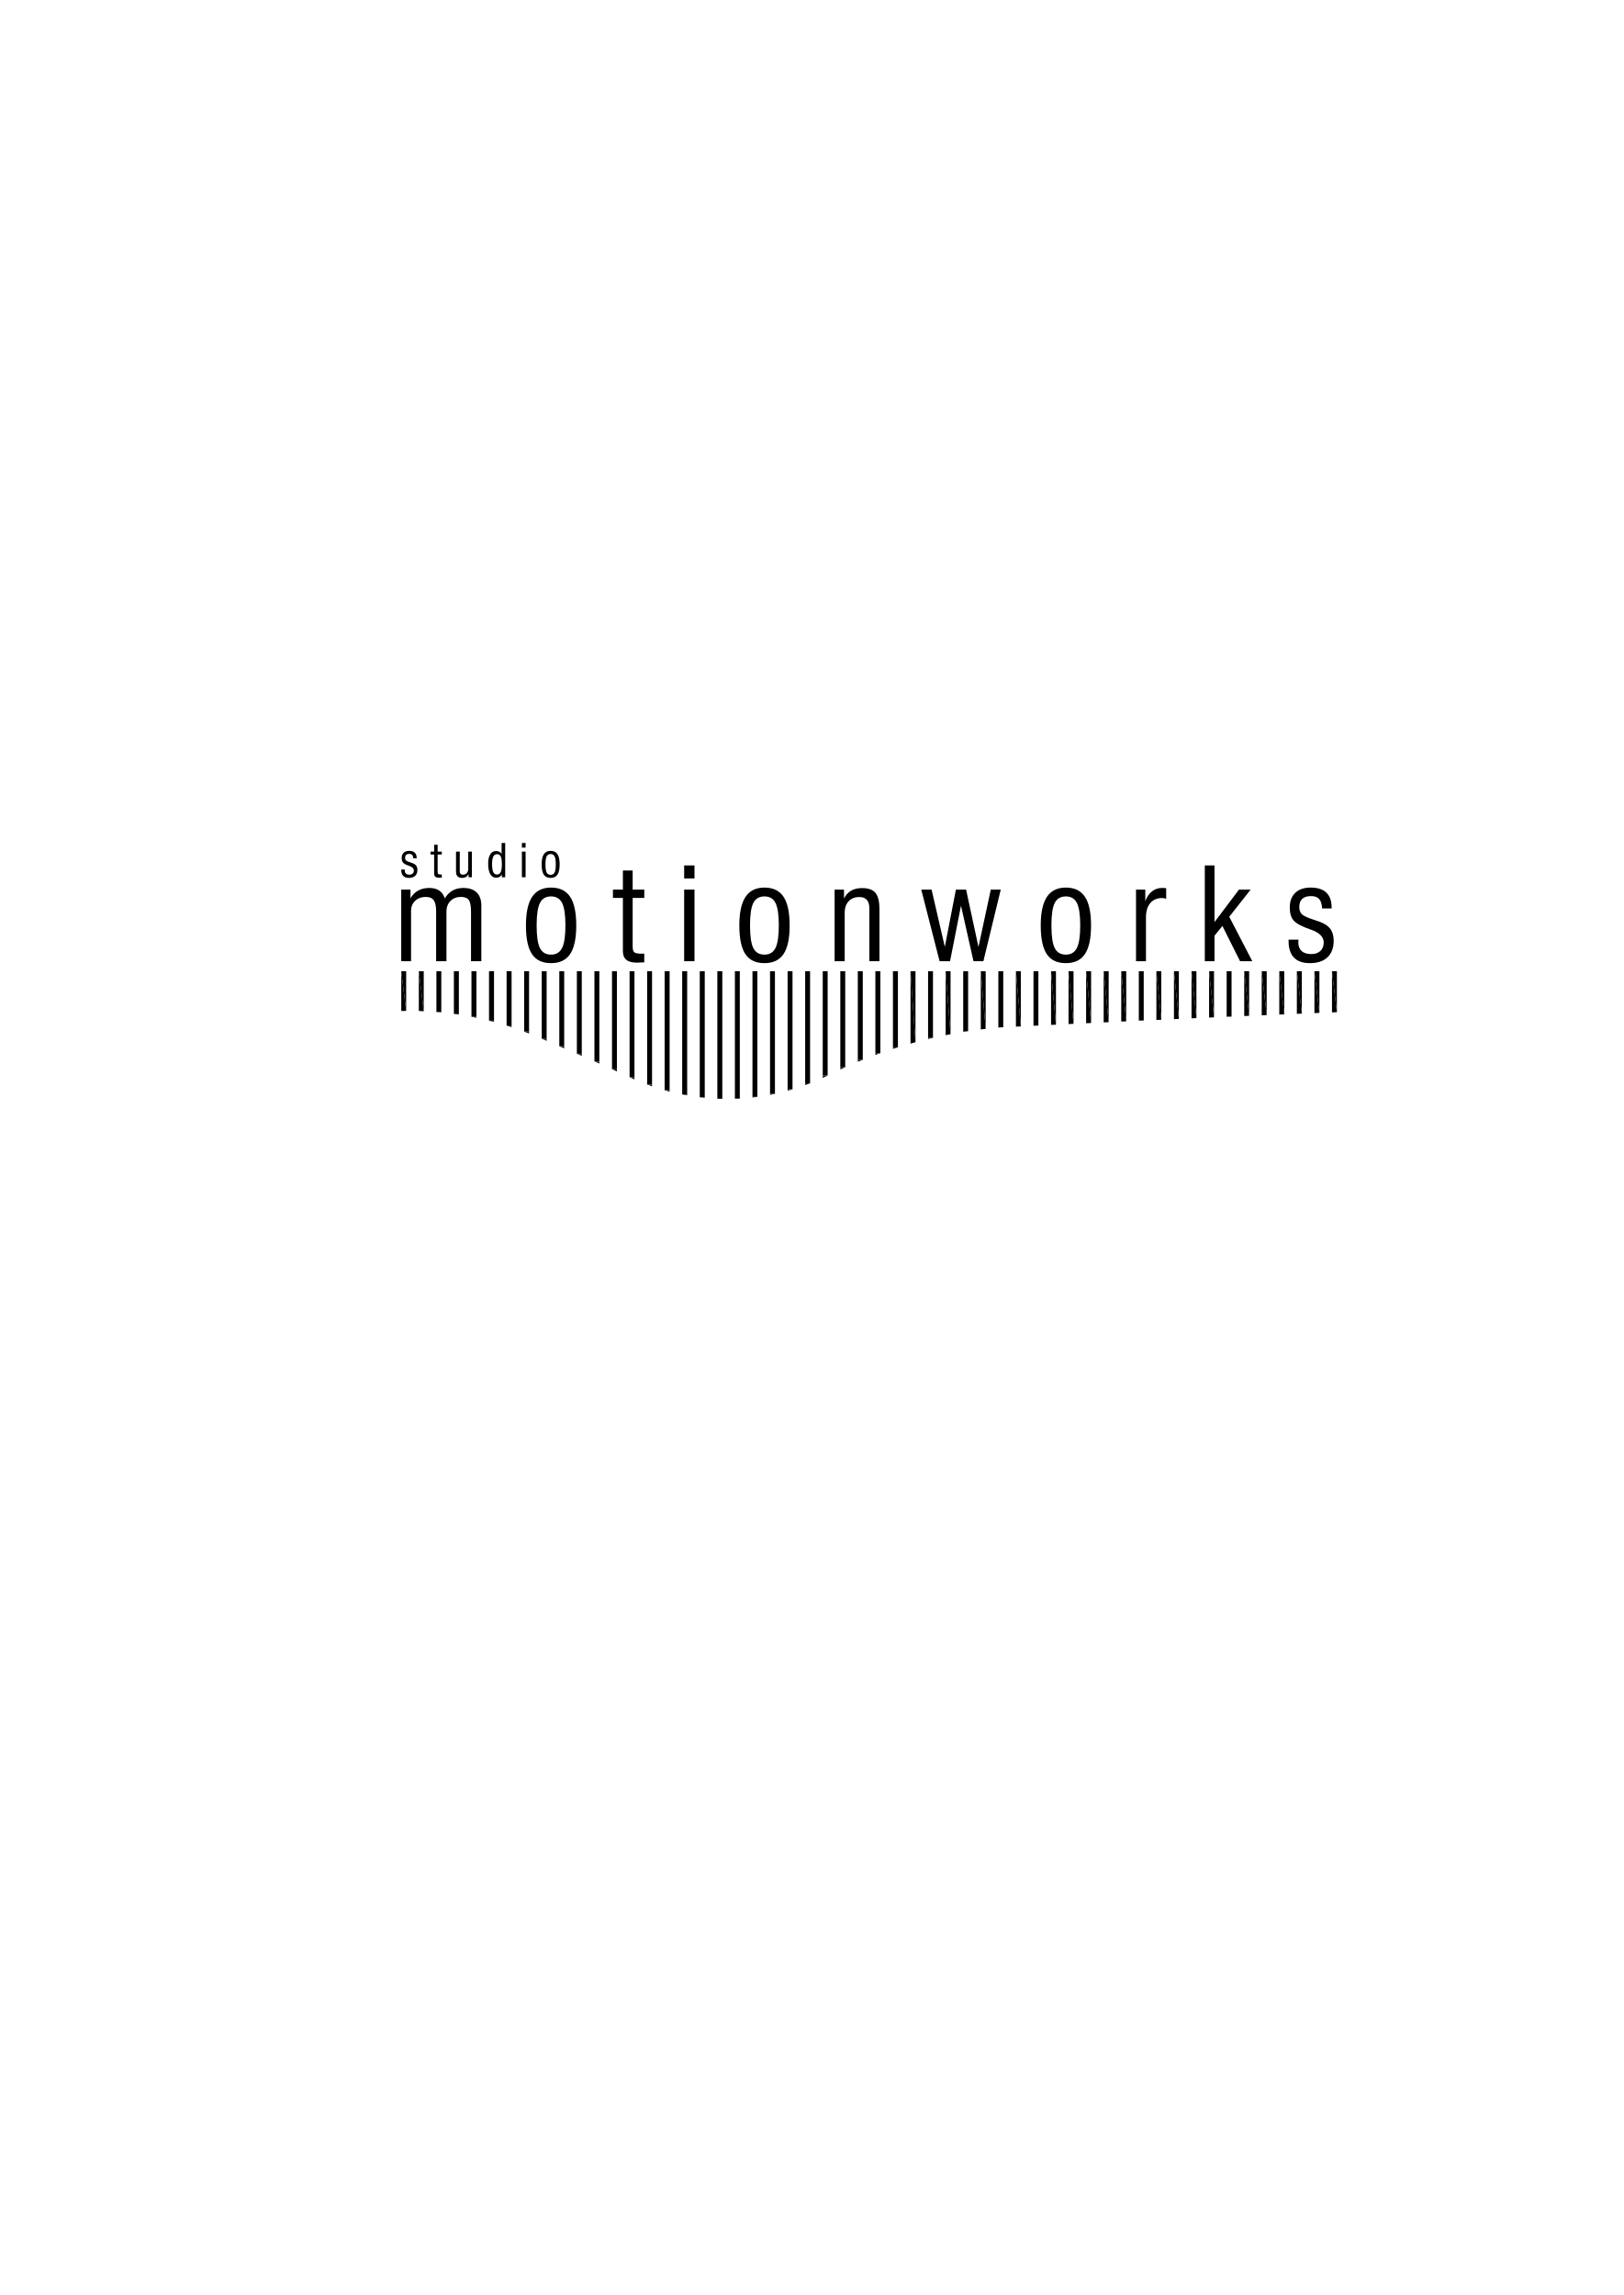
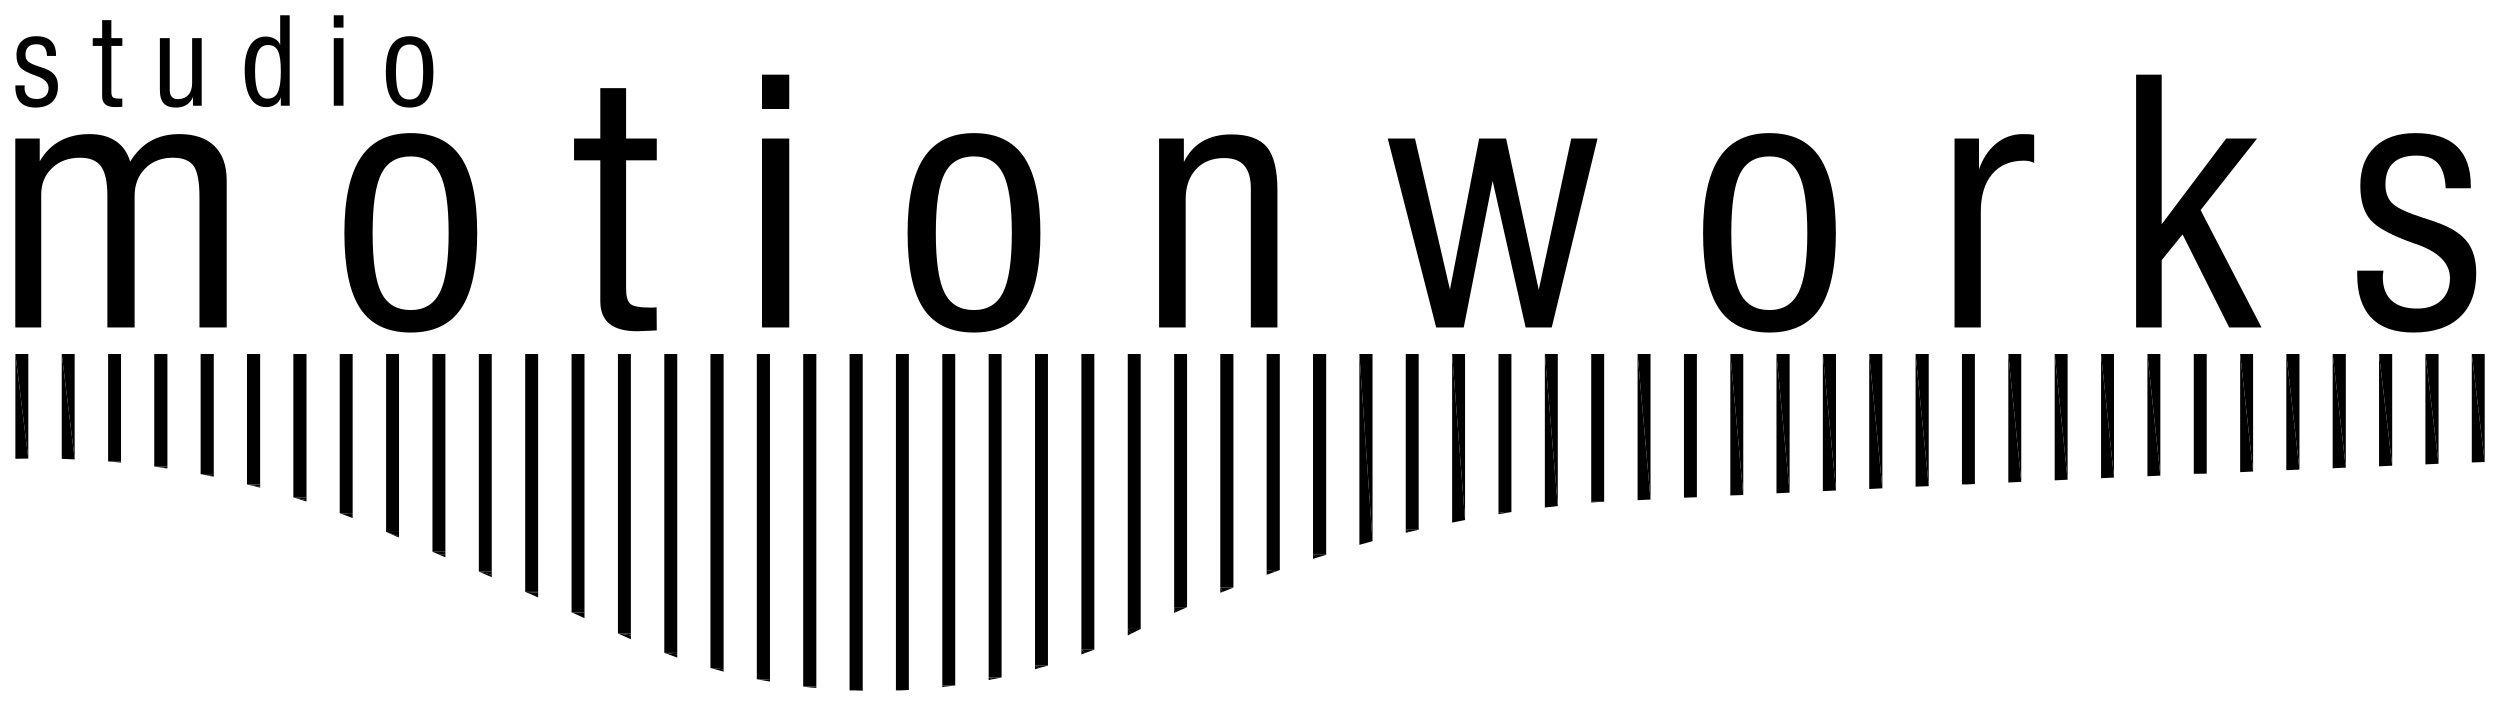
- <svg xmlns="http://www.w3.org/2000/svg" xml:space="preserve" width="841mm" height="1189mm" version="1.1" style="shape-rendering:geometricPrecision; text-rendering:geometricPrecision; image-rendering:optimizeQuality; fill-rule:evenodd; clip-rule:evenodd" viewBox="0 0 84100 118900">
+ <svg xmlns="http://www.w3.org/2000/svg" xml:space="preserve" width="490.73mm" height="138.61mm" version="1.1" style="shape-rendering:geometricPrecision; text-rendering:geometricPrecision; image-rendering:optimizeQuality; fill-rule:evenodd; clip-rule:evenodd" viewBox="20486.34 43371.32 49073.28 13860.74">
  <defs>
    <style type="text/css">
   
-     .str0 {stroke:black;stroke-width:0.91;stroke-miterlimit:10}
-     .fil2 {fill:none;fill-rule:nonzero}
-     .fil0 {fill:black;fill-rule:nonzero}
-     .fil1 {fill:black;fill-rule:nonzero}
+     .fil0, .fil1 {fill:black;fill-rule:nonzero}
   
  </style>
  </defs>
  <g id="Layer_x0020_1">
    <g id="_2963682450592">
      <path class="fil0" d="M20786.34 49798.89l0 -3708.69 480.1 0 0 447.88c100.96,-176.15 233.61,-309.33 397.94,-399.55 164.33,-90.22 357.12,-135.33 578.38,-135.33 208.36,0 380.75,46.18 517.15,138.55 136.4,92.37 230.38,226.63 281.94,402.77 109.55,-180.44 243.81,-315.77 402.77,-405.99 158.96,-90.22 345.84,-135.33 560.65,-135.33 300.73,0 531.12,78.41 691.15,235.22 160.03,156.81 240.05,382.36 240.05,676.65l0 2883.82 -534.88 0 0 -2561.61c0,-300.73 -38.66,-504.26 -115.99,-610.59 -77.33,-106.34 -212.67,-159.5 -405.99,-159.5 -221.26,0 -401.7,69.81 -541.33,209.44 -139.62,139.63 -209.44,320.07 -209.44,541.32l0 2580.94 -534.87 0 0 -2580.94c0,-272.81 -41.35,-466.14 -124.05,-579.99 -82.71,-113.85 -219.65,-170.77 -410.83,-170.77 -225.55,0 -409.21,67.66 -550.98,202.99 -141.78,135.33 -212.67,309.33 -212.67,521.99l0 2606.72 -509.1 0zm6460.41 -1852.74c0,-665.91 106.87,-1159.43 320.61,-1480.57 213.73,-321.14 540.78,-481.71 981.14,-481.71 446.81,0 776,158.96 987.59,476.87 211.59,317.92 317.38,813.06 317.38,1485.41 0,672.36 -105.26,1165.89 -315.77,1480.58 -210.51,314.7 -540.25,472.05 -989.2,472.05 -451.1,0 -780.83,-156.28 -989.2,-468.83 -208.36,-312.54 -312.55,-807.14 -312.55,-1483.8zm554.21 0c0,554.21 56.93,944.63 170.78,1171.26 113.85,226.62 306.1,339.93 576.76,339.93 266.37,0 457.01,-115.46 571.93,-346.38 114.92,-230.92 172.39,-619.19 172.39,-1164.81 0,-549.91 -57.47,-938.18 -172.39,-1164.8 -114.92,-226.63 -305.56,-339.94 -571.93,-339.94 -268.51,0 -460.23,112.24 -575.15,336.72 -114.93,224.47 -172.39,613.82 -172.39,1168.02zm4975 1085.87c0,154.66 27.92,256.16 83.78,304.49 55.85,48.33 189.03,72.5 399.54,72.5 27.93,0 51.02,-0.54 69.28,-1.61 18.26,-1.08 33.83,-2.69 46.72,-4.83l3.22 454.32c-32.22,2.15 -75.18,4.29 -128.88,6.44 -131.04,6.45 -215.89,9.67 -254.55,9.67 -244.89,0 -426.94,-48.87 -546.16,-146.61 -119.22,-97.74 -178.83,-245.42 -178.83,-443.04l0 -2764.61 -515.54 0 0 -428.54 515.54 0 0 -989.2 505.88 0 0 989.2 602.54 0 0 428.54 -602.54 0 0 2513.28zm2667.94 -3521.81l0 -673.43 534.88 0 0 673.43 -534.88 0zm0 4288.68l0 -3708.69 534.88 0 0 3708.69 -534.88 0zm2858.05 -1852.74c0,-665.91 106.87,-1159.43 320.61,-1480.57 213.73,-321.14 540.78,-481.71 981.14,-481.71 446.81,0 776,158.96 987.59,476.87 211.59,317.92 317.38,813.06 317.38,1485.41 0,672.36 -105.26,1165.89 -315.77,1480.58 -210.51,314.7 -540.25,472.05 -989.2,472.05 -451.1,0 -780.83,-156.28 -989.2,-468.83 -208.36,-312.54 -312.55,-807.14 -312.55,-1483.8zm554.21 0c0,554.21 56.93,944.63 170.78,1171.26 113.85,226.62 306.1,339.93 576.76,339.93 266.37,0 457.01,-115.46 571.93,-346.38 114.92,-230.92 172.39,-619.19 172.39,-1164.81 0,-549.91 -57.47,-938.18 -172.39,-1164.8 -114.92,-226.63 -305.56,-339.94 -571.93,-339.94 -268.51,0 -460.23,112.24 -575.15,336.72 -114.93,224.47 -172.39,613.82 -172.39,1168.02zm4382.12 1852.74l0 -3708.69 486.55 0 0 460.77c90.22,-180.45 212.66,-315.78 367.32,-406 154.67,-90.22 342.63,-135.33 563.88,-135.33 326.51,0 559.04,82.71 697.59,248.11 138.56,165.4 207.83,450.03 207.83,853.87l0 2687.27 -521.99 0 0 -2725.94c0,-201.92 -42.96,-352.29 -128.88,-451.1 -85.92,-98.81 -216.96,-148.22 -393.1,-148.22 -232,0 -416.2,73.04 -552.6,219.11 -136.41,146.07 -204.61,343.7 -204.61,592.87l0 2513.28 -521.99 0zm5439 0l-950.54 -3708.69 534.88 0 686.32 2964.37 573.54 -2964.37 528.43 0 641.21 2970.82 637.98 -2970.82 515.55 0 -898.98 3708.69 -512.32 0 -647.66 -2877.38 -567.09 2877.38 -541.32 0zm5239.21 -1852.74c0,-665.91 106.87,-1159.43 320.61,-1480.57 213.73,-321.14 540.78,-481.71 981.14,-481.71 446.81,0 776,158.96 987.59,476.87 211.59,317.92 317.38,813.06 317.38,1485.41 0,672.36 -105.26,1165.89 -315.77,1480.58 -210.51,314.7 -540.25,472.05 -989.2,472.05 -451.1,0 -780.83,-156.28 -989.2,-468.83 -208.36,-312.54 -312.55,-807.14 -312.55,-1483.8zm554.21 0c0,554.21 56.93,944.63 170.78,1171.26 113.85,226.62 306.1,339.93 576.76,339.93 266.37,0 457.01,-115.46 571.93,-346.38 114.92,-230.92 172.39,-619.19 172.39,-1164.81 0,-549.91 -57.47,-938.18 -172.39,-1164.8 -114.92,-226.63 -305.56,-339.94 -571.93,-339.94 -268.51,0 -460.23,112.24 -575.15,336.72 -114.93,224.47 -172.39,613.82 -172.39,1168.02zm4382.12 1852.74l0 -3708.69 480.1 0 0 605.76c75.19,-216.96 188.5,-386.66 339.94,-509.1 151.44,-122.44 324.9,-183.66 520.38,-183.66 58,0 102.57,1.07 133.72,3.22 31.14,2.15 60.68,5.37 88.61,9.67l0 554.21c-27.93,-15.04 -58.54,-26.32 -91.84,-33.83 -33.29,-7.52 -70.35,-11.28 -111.16,-11.28 -266.36,0 -473.66,88.07 -621.87,264.21 -148.22,176.15 -222.33,422.11 -222.33,737.88l0 2271.61 -515.55 0zm3563.7 0l0 -4962.11 502.66 0 0 2935.38 1266.3 -1681.96 605.77 0 -1108.42 1404.85 1195.41 2303.84 -634.76 0 -915.09 -1826.96 -409.21 505.88 0 1321.08 -502.66 0zm4340.24 -1114.86l515.54 0c0,4.29 -1.07,10.74 -3.22,19.33 -6.45,47.26 -9.67,82.7 -9.67,106.33 0,201.92 57.46,355.51 172.39,460.77 114.92,105.25 281.94,157.88 501.04,157.88 199.77,0 357.12,-53.7 472.05,-161.1 114.92,-107.41 172.38,-253.48 172.38,-438.22 0,-292.14 -224.48,-515.54 -673.43,-670.2 -6.44,-2.15 -10.74,-3.23 -12.89,-3.23 -448.95,-156.81 -740.02,-312.54 -873.2,-467.21 -133.18,-154.66 -199.77,-379.14 -199.77,-673.43 0,-324.36 95.05,-577.3 285.16,-758.81 190.1,-181.52 454.86,-272.27 794.26,-272.27 360.88,0 632.61,86.99 815.2,260.99 182.59,174 273.88,430.7 273.88,770.09l0 51.56 -492.98 0c-10.75,-223.4 -61.23,-386.12 -151.45,-488.16 -90.22,-102.03 -230.92,-153.05 -422.1,-153.05 -201.92,0 -353.9,47.8 -455.93,143.39 -102.04,95.59 -153.05,237.9 -153.05,426.93 0,83.78 13.42,158.96 40.27,225.55 26.86,66.59 66.06,120.3 117.61,161.11 94.52,81.63 282.48,167.55 563.88,257.77 150.37,47.26 266.36,87 347.99,119.22 255.62,98.81 438.21,223.94 547.76,375.38 109.56,151.44 164.33,351.75 164.33,600.93 0,371.62 -106.86,658.39 -320.6,860.31 -213.73,201.93 -518.23,302.89 -913.48,302.89 -363.03,0 -637.45,-96.13 -823.26,-288.39 -185.81,-192.25 -278.71,-475.26 -278.71,-849.03l0 -77.33z" />
      <path class="fil1" d="M20787.96 50319.59l0 2053.17 254 0 -254 -2053.17zm0 2053.17l254 0 -254 4.23 0 -4.23z" />
-       <path class="fil2 str0" d="M20787.96 50319.59l0 2053.17 254 0 -254 -2053.17m0 2053.17l254 0 -254 4.23 0 -4.23" />
      <polygon class="fil1" points="20787.96,50319.59 21041.96,50319.59 21041.96,52372.76 " />
-       <polyline class="fil2 str0" points="20787.96,50319.59 21041.96,50319.59 21041.96,52372.76 20787.96,50319.59 " />
      <path class="fil1" d="M21698.12 50319.59l0 2057.4 254 0 -254 -2057.4zm0 2057.4l254 0 0 12.7 -254 -12.7z" />
-       <path class="fil2 str0" d="M21698.12 50319.59l0 2057.4 254 0 -254 -2057.4m0 2057.4l254 0 0 12.7 -254 -12.7" />
      <polygon class="fil1" points="21698.12,50319.59 21952.12,50319.59 21952.12,52376.99 " />
-       <polyline class="fil2 str0" points="21698.12,50319.59 21952.12,50319.59 21952.12,52376.99 21698.12,50319.59 " />
      <path class="fil1" d="M22862.29 50319.59l-254 0 254 2108.2 0 -2108.2zm-254 0l254 2108.2 -254 0 0 -2108.2z" />
-       <path class="fil2 str0" d="M22862.29 50319.59l-254 0 254 2108.2 0 -2108.2m-254 0l254 2108.2 -254 0 0 -2108.2" />
      <path class="fil1" d="M69005.62 50319.59l0 2120.9 254 0 -254 -2120.9zm0 2120.9l254 0 -254 8.47 0 -8.47z" />
-       <path class="fil2 str0" d="M69005.62 50319.59l0 2120.9 254 0 -254 -2120.9m0 2120.9l254 0 -254 8.47 0 -8.47" />
      <polygon class="fil1" points="69005.62,50319.59 69259.62,50319.59 69259.62,52440.49 " />
-       <polyline class="fil2 str0" points="69005.62,50319.59 69259.62,50319.59 69259.62,52440.49 69005.62,50319.59 " />
      <path class="fil1" d="M22608.29 52427.79l215.9 21.17 38.1 0 -254 -21.17zm215.9 21.17l38.1 0 0 4.23 -38.1 -4.23z" />
-       <path class="fil2 str0" d="M22608.29 52427.79l215.9 21.17 38.1 0 -254 -21.17m215.9 21.17l38.1 0 0 4.23 -38.1 -4.23" />
      <polygon class="fil1" points="22608.29,52427.79 22862.29,52427.79 22862.29,52448.96 " />
-       <polyline class="fil2 str0" points="22608.29,52427.79 22862.29,52427.79 22862.29,52448.96 22608.29,52427.79 " />
      <path class="fil1" d="M68095.46 50319.59l0 2154.77 258.23 0 -258.23 -2154.77zm0 2154.77l258.23 0 -258.23 12.7 0 -12.7z" />
-       <path class="fil2 str0" d="M68095.46 50319.59l0 2154.77 258.23 0 -258.23 -2154.77m0 2154.77l258.23 0 -258.23 12.7 0 -12.7" />
      <polygon class="fil1" points="68095.46,50319.59 68353.69,50319.59 68353.69,52474.36 " />
-       <polyline class="fil2 str0" points="68095.46,50319.59 68353.69,50319.59 68353.69,52474.36 68095.46,50319.59 " />
      <path class="fil1" d="M67185.29 50319.59l0 2192.87 258.23 0 -258.23 -2192.87zm0 2192.87l258.23 0 -258.23 12.7 0 -12.7z" />
-       <path class="fil2 str0" d="M67185.29 50319.59l0 2192.87 258.23 0 -258.23 -2192.87m0 2192.87l258.23 0 -258.23 12.7 0 -12.7" />
      <polygon class="fil1" points="67185.29,50319.59 67443.52,50319.59 67443.52,52512.46 " />
-       <polyline class="fil2 str0" points="67185.29,50319.59 67443.52,50319.59 67443.52,52512.46 67185.29,50319.59 " />
      <path class="fil1" d="M23772.46 50319.59l-258.24 0 258.24 2209.8 0 -2209.8zm-258.24 0l258.24 2209.8 -258.24 0 0 -2209.8z" />
-       <path class="fil2 str0" d="M23772.46 50319.59l-258.24 0 258.24 2209.8 0 -2209.8m-258.24 0l258.24 2209.8 -258.24 0 0 -2209.8" />
      <path class="fil1" d="M66275.12 50319.59l0 2230.97 258.24 0 -258.24 -2230.97zm0 2230.97l258.24 0 -258.24 12.7 0 -12.7z" />
-       <path class="fil2 str0" d="M66275.12 50319.59l0 2230.97 258.24 0 -258.24 -2230.97m0 2230.97l258.24 0 -258.24 12.7 0 -12.7" />
      <polygon class="fil1" points="66275.12,50319.59 66533.36,50319.59 66533.36,52550.56 " />
-       <polyline class="fil2 str0" points="66275.12,50319.59 66533.36,50319.59 66533.36,52550.56 66275.12,50319.59 " />
      <path class="fil1" d="M23514.22 52529.39l228.6 33.87 29.64 0 -258.24 -33.87zm228.6 33.87l29.64 0 0 4.23 -29.64 -4.23z" />
-       <path class="fil2 str0" d="M23514.22 52529.39l228.6 33.87 29.64 0 -258.24 -33.87m228.6 33.87l29.64 0 0 4.23 -29.64 -4.23" />
      <polygon class="fil1" points="23514.22,52529.39 23772.46,52529.39 23772.46,52563.26 " />
-       <polyline class="fil2 str0" points="23514.22,52529.39 23772.46,52529.39 23772.46,52563.26 23514.22,52529.39 " />
      <path class="fil1" d="M65364.96 50319.59l0 2269.07 258.23 0 -258.23 -2269.07zm0 2269.07l258.23 0 -258.23 12.7 0 -12.7z" />
-       <path class="fil2 str0" d="M65364.96 50319.59l0 2269.07 258.23 0 -258.23 -2269.07m0 2269.07l258.23 0 -258.23 12.7 0 -12.7" />
      <polygon class="fil1" points="65364.96,50319.59 65623.19,50319.59 65623.19,52588.66 " />
-       <polyline class="fil2 str0" points="65364.96,50319.59 65623.19,50319.59 65623.19,52588.66 65364.96,50319.59 " />
      <path class="fil1" d="M64459.02 50319.59l0 2307.17 254 0 -254 -2307.17zm0 2307.17l254 0 -254 12.7 0 -12.7z" />
-       <path class="fil2 str0" d="M64459.02 50319.59l0 2307.17 254 0 -254 -2307.17m0 2307.17l254 0 -254 12.7 0 -12.7" />
      <polygon class="fil1" points="64459.02,50319.59 64713.02,50319.59 64713.02,52626.76 " />
-       <polyline class="fil2 str0" points="64459.02,50319.59 64713.02,50319.59 64713.02,52626.76 64459.02,50319.59 " />
      <path class="fil1" d="M63802.86 50319.59l-254 0 254 2349.5 0 -2349.5zm-254 0l254 2349.5 -254 0 0 -2349.5z" />
-       <path class="fil2 str0" d="M63802.86 50319.59l-254 0 254 2349.5 0 -2349.5m-254 0l254 2349.5 -254 0 0 -2349.5" />
      <path class="fil1" d="M63802.86 52669.09l-254 0 0 8.47 254 -8.47zm-254 0l0 8.47 0 0 0 -8.47zm0 8.47l0 0 0 0z" />
-       <path class="fil2 str0" d="M63802.86 52669.09l-254 0 0 8.47 254 -8.47m-254 0l0 8.47 0 0 0 -8.47m0 8.47l0 0 0 0" />
      <path class="fil1" d="M24682.62 50319.59l-258.23 0 258.23 2357.97 0 -2357.97zm-258.23 0l258.23 2357.97 -258.23 0 0 -2357.97z" />
-       <path class="fil2 str0" d="M24682.62 50319.59l-258.23 0 258.23 2357.97 0 -2357.97m-258.23 0l258.23 2357.97 -258.23 0 0 -2357.97" />
      <path class="fil1" d="M62638.69 50319.59l0 2387.6 254 0 -254 -2387.6zm0 2387.6l254 0 -254 12.7 0 -12.7z" />
-       <path class="fil2 str0" d="M62638.69 50319.59l0 2387.6 254 0 -254 -2387.6m0 2387.6l254 0 -254 12.7 0 -12.7" />
      <polygon class="fil1" points="62638.69,50319.59 62892.69,50319.59 62892.69,52707.19 " />
-       <polyline class="fil2 str0" points="62638.69,50319.59 62892.69,50319.59 62892.69,52707.19 62638.69,50319.59 " />
      <path class="fil1" d="M24424.39 52677.56l203.2 42.33 55.03 0 -258.23 -42.33zm203.2 42.33l55.03 0 0 8.47 -55.03 -8.47z" />
-       <path class="fil2 str0" d="M24424.39 52677.56l203.2 42.33 55.03 0 -258.23 -42.33m203.2 42.33l55.03 0 0 8.47 -55.03 -8.47" />
      <polygon class="fil1" points="24424.39,52677.56 24682.62,52677.56 24682.62,52719.89 " />
-       <polyline class="fil2 str0" points="24424.39,52677.56 24682.62,52677.56 24682.62,52719.89 24424.39,52677.56 " />
      <path class="fil1" d="M61728.52 50319.59l0 2425.7 254 0 -254 -2425.7zm0 2425.7l254 0 -254 12.7 0 -12.7z" />
-       <path class="fil2 str0" d="M61728.52 50319.59l0 2425.7 254 0 -254 -2425.7m0 2425.7l254 0 -254 12.7 0 -12.7" />
      <polygon class="fil1" points="61728.52,50319.59 61982.52,50319.59 61982.52,52745.29 " />
-       <polyline class="fil2 str0" points="61728.52,50319.59 61982.52,50319.59 61982.52,52745.29 61728.52,50319.59 " />
      <path class="fil1" d="M60818.36 50319.59l0 2468.04 254 0 -254 -2468.04zm0 2468.04l254 0 -254 12.7 0 -12.7z" />
-       <path class="fil2 str0" d="M60818.36 50319.59l0 2468.04 254 0 -254 -2468.04m0 2468.04l254 0 -254 12.7 0 -12.7" />
      <polygon class="fil1" points="60818.36,50319.59 61072.36,50319.59 61072.36,52787.63 " />
-       <polyline class="fil2 str0" points="60818.36,50319.59 61072.36,50319.59 61072.36,52787.63 60818.36,50319.59 " />
      <path class="fil1" d="M59908.19 50319.59l0 2510.37 254 0 -254 -2510.37zm0 2510.37l254 0 -254 12.7 0 -12.7z" />
-       <path class="fil2 str0" d="M59908.19 50319.59l0 2510.37 254 0 -254 -2510.37m0 2510.37l254 0 -254 12.7 0 -12.7" />
      <polygon class="fil1" points="59908.19,50319.59 60162.19,50319.59 60162.19,52829.96 " />
-       <polyline class="fil2 str0" points="59908.19,50319.59 60162.19,50319.59 60162.19,52829.96 59908.19,50319.59 " />
      <path class="fil1" d="M59252.02 50319.59l-254 0 254 2552.7 0 -2552.7zm-254 0l254 2552.7 -254 0 0 -2552.7z" />
-       <path class="fil2 str0" d="M59252.02 50319.59l-254 0 254 2552.7 0 -2552.7m-254 0l254 2552.7 -254 0 0 -2552.7" />
      <path class="fil1" d="M59074.22 52880.76l0 0 -76.2 0 76.2 0zm0 0l-76.2 0 0 -8.47 76.2 8.47z" />
-       <path class="fil2 str0" d="M59074.22 52880.76l0 0 -76.2 0 76.2 0m0 0l-76.2 0 0 -8.47 76.2 8.47" />
      <polygon class="fil1" points="58998.02,52872.29 59252.02,52872.29 59074.22,52880.76 " />
-       <polyline class="fil2 str0" points="58998.02,52872.29 59252.02,52872.29 59074.22,52880.76 58998.02,52872.29 " />
      <path class="fil1" d="M25592.79 50319.59l-258.23 0 258.23 2561.17 0 -2561.17zm-258.23 0l258.23 2561.17 -258.23 0 0 -2561.17z" />
-       <path class="fil2 str0" d="M25592.79 50319.59l-258.23 0 258.23 2561.17 0 -2561.17m-258.23 0l258.23 2561.17 -258.23 0 0 -2561.17" />
      <path class="fil1" d="M58087.86 50319.59l0 2595.04 258.23 0 -258.23 -2595.04zm0 2595.04l258.23 0 -258.23 8.46 0 -8.46z" />
-       <path class="fil2 str0" d="M58087.86 50319.59l0 2595.04 258.23 0 -258.23 -2595.04m0 2595.04l258.23 0 -258.23 8.46 0 -8.46" />
      <polygon class="fil1" points="58087.86,50319.59 58346.09,50319.59 58346.09,52914.63 " />
-       <polyline class="fil2 str0" points="58087.86,50319.59 58346.09,50319.59 58346.09,52914.63 58087.86,50319.59 " />
      <path class="fil1" d="M25334.56 52880.76l177.8 42.33 80.43 0 -258.23 -42.33zm177.8 42.33l80.43 0 0 21.17 -80.43 -21.17z" />
-       <path class="fil2 str0" d="M25334.56 52880.76l177.8 42.33 80.43 0 -258.23 -42.33m177.8 42.33l80.43 0 0 21.17 -80.43 -21.17" />
      <polygon class="fil1" points="25334.56,52880.76 25592.79,52880.76 25592.79,52923.09 " />
-       <polyline class="fil2 str0" points="25334.56,52880.76 25592.79,52880.76 25592.79,52923.09 25334.56,52880.76 " />
      <path class="fil1" d="M57177.69 50319.59l0 2637.37 258.23 0 -258.23 -2637.37zm0 2637.37l258.23 0 -258.23 12.7 0 -12.7z" />
-       <path class="fil2 str0" d="M57177.69 50319.59l0 2637.37 258.23 0 -258.23 -2637.37m0 2637.37l258.23 0 -258.23 12.7 0 -12.7" />
      <polygon class="fil1" points="57177.69,50319.59 57435.92,50319.59 57435.92,52956.96 " />
-       <polyline class="fil2 str0" points="57177.69,50319.59 57435.92,50319.59 57435.92,52956.96 57177.69,50319.59 " />
      <path class="fil1" d="M56267.52 50319.59l0 2679.7 258.24 0 -258.24 -2679.7zm0 2679.7l258.24 0 -258.24 12.7 0 -12.7z" />
-       <path class="fil2 str0" d="M56267.52 50319.59l0 2679.7 258.24 0 -258.24 -2679.7m0 2679.7l258.24 0 -258.24 12.7 0 -12.7" />
      <polygon class="fil1" points="56267.52,50319.59 56525.76,50319.59 56525.76,52999.29 " />
-       <polyline class="fil2 str0" points="56267.52,50319.59 56525.76,50319.59 56525.76,52999.29 56267.52,50319.59 " />
      <path class="fil1" d="M55357.36 50319.59l0 2722.04 258.23 0 -258.23 -2722.04zm0 2722.04l258.23 0 -258.23 12.7 0 -12.7z" />
-       <path class="fil2 str0" d="M55357.36 50319.59l0 2722.04 258.23 0 -258.23 -2722.04m0 2722.04l258.23 0 -258.23 12.7 0 -12.7" />
      <polygon class="fil1" points="55357.36,50319.59 55615.59,50319.59 55615.59,53041.63 " />
-       <polyline class="fil2 str0" points="55357.36,50319.59 55615.59,50319.59 55615.59,53041.63 55357.36,50319.59 " />
      <path class="fil1" d="M54451.42 50319.59l0 2768.6 254 0 -254 -2768.6zm0 2768.6l254 0 -254 8.47 0 -8.47z" />
-       <path class="fil2 str0" d="M54451.42 50319.59l0 2768.6 254 0 -254 -2768.6m0 2768.6l254 0 -254 8.47 0 -8.47" />
      <polygon class="fil1" points="54451.42,50319.59 54705.42,50319.59 54705.42,53088.19 " />
-       <polyline class="fil2 str0" points="54451.42,50319.59 54705.42,50319.59 54705.42,53088.19 54451.42,50319.59 " />
      <path class="fil1" d="M53795.26 50319.59l-254 0 254 2810.94 0 -2810.94zm-254 0l254 2810.94 -254 0 0 -2810.94z" />
-       <path class="fil2 str0" d="M53795.26 50319.59l-254 0 254 2810.94 0 -2810.94m-254 0l254 2810.94 -254 0 0 -2810.94" />
      <path class="fil1" d="M53541.26 53130.53l0 4.23 198.96 0 -198.96 -4.23zm0 4.23l198.96 0 -198.96 8.47 0 -8.47z" />
-       <path class="fil2 str0" d="M53541.26 53130.53l0 4.23 198.96 0 -198.96 -4.23m0 4.23l198.96 0 -198.96 8.47 0 -8.47" />
      <polygon class="fil1" points="53541.26,53130.53 53795.26,53130.53 53740.22,53134.76 " />
-       <polyline class="fil2 str0" points="53541.26,53130.53 53795.26,53130.53 53740.22,53134.76 53541.26,53130.53 " />
      <path class="fil1" d="M26502.96 50319.59l-258.24 0 258.24 2815.17 0 -2815.17zm-258.24 0l258.24 2815.17 -258.24 0 0 -2815.17z" />
-       <path class="fil2 str0" d="M26502.96 50319.59l-258.24 0 258.24 2815.17 0 -2815.17m-258.24 0l258.24 2815.17 -258.24 0 0 -2815.17" />
      <path class="fil1" d="M52631.09 50319.59l0 2857.5 254 0 -254 -2857.5zm0 2857.5l254 0 -254 12.7 0 -12.7z" />
-       <path class="fil2 str0" d="M52631.09 50319.59l0 2857.5 254 0 -254 -2857.5m0 2857.5l254 0 -254 12.7 0 -12.7" />
      <polygon class="fil1" points="52631.09,50319.59 52885.09,50319.59 52885.09,53177.09 " />
-       <polyline class="fil2 str0" points="52631.09,50319.59 52885.09,50319.59 52885.09,53177.09 52631.09,50319.59 " />
      <path class="fil1" d="M26244.72 53134.76l173.57 55.03 84.67 0 -258.24 -55.03zm173.57 55.03l84.67 0 0 25.4 -84.67 -25.4z" />
-       <path class="fil2 str0" d="M26244.72 53134.76l173.57 55.03 84.67 0 -258.24 -55.03m173.57 55.03l84.67 0 0 25.4 -84.67 -25.4" />
      <polygon class="fil1" points="26244.72,53134.76 26502.96,53134.76 26502.96,53189.79 " />
-       <polyline class="fil2 str0" points="26244.72,53134.76 26502.96,53134.76 26502.96,53189.79 26244.72,53134.76 " />
      <path class="fil1" d="M51974.92 50319.59l-254 0 254 2899.84 0 -2899.84zm-254 0l254 2899.84 -254 0 0 -2899.84z" />
-       <path class="fil2 str0" d="M51974.92 50319.59l-254 0 254 2899.84 0 -2899.84m-254 0l254 2899.84 -254 0 0 -2899.84" />
      <path class="fil1" d="M51720.92 53219.43l0 8.46 97.37 0 -97.37 -8.46zm0 8.46l97.37 0 -97.37 8.47 0 -8.47z" />
-       <path class="fil2 str0" d="M51720.92 53219.43l0 8.46 97.37 0 -97.37 -8.46m0 8.46l97.37 0 -97.37 8.47 0 -8.47" />
      <polygon class="fil1" points="51720.92,53219.43 51974.92,53219.43 51818.29,53227.89 " />
-       <polyline class="fil2 str0" points="51720.92,53219.43 51974.92,53219.43 51818.29,53227.89 51720.92,53219.43 " />
      <path class="fil1" d="M50810.76 50319.59l0 2984.5 254 0 -254 -2984.5zm0 2984.5l254 0 -254 29.64 0 -29.64z" />
-       <path class="fil2 str0" d="M50810.76 50319.59l0 2984.5 254 0 -254 -2984.5m0 2984.5l254 0 -254 29.64 0 -29.64" />
      <polygon class="fil1" points="50810.76,50319.59 51064.76,50319.59 51064.76,53304.09 " />
-       <polyline class="fil2 str0" points="50810.76,50319.59 51064.76,50319.59 51064.76,53304.09 50810.76,50319.59 " />
      <path class="fil1" d="M50154.59 50319.59l-254 0 254 3103.04 0 -3103.04zm-254 0l254 3103.04 -254 0 0 -3103.04z" />
-       <path class="fil2 str0" d="M50154.59 50319.59l-254 0 254 3103.04 0 -3103.04m-254 0l254 3103.04 -254 0 0 -3103.04" />
      <path class="fil1" d="M49900.59 53422.63l0 21.16 127 0 -127 -21.16zm0 21.16l127 0 -127 21.17 0 -21.17z" />
-       <path class="fil2 str0" d="M49900.59 53422.63l0 21.16 127 0 -127 -21.16m0 21.16l127 0 -127 21.17 0 -21.17" />
      <polygon class="fil1" points="49900.59,53422.63 50154.59,53422.63 50027.59,53443.79 " />
-       <polyline class="fil2 str0" points="49900.59,53422.63 50154.59,53422.63 50027.59,53443.79 49900.59,53422.63 " />
      <path class="fil1" d="M27408.89 50319.59l-254 0 254 3124.2 0 -3124.2zm-254 0l254 3124.2 -254 0 0 -3124.2z" />
-       <path class="fil2 str0" d="M27408.89 50319.59l-254 0 254 3124.2 0 -3124.2m-254 0l254 3124.2 -254 0 0 -3124.2" />
      <path class="fil1" d="M27154.89 53443.79l55.03 21.17 198.97 0 -254 -21.17zm55.03 21.17l198.97 0 0 76.2 -198.97 -76.2z" />
-       <path class="fil2 str0" d="M27154.89 53443.79l55.03 21.17 198.97 0 -254 -21.17m55.03 21.17l198.97 0 0 76.2 -198.97 -76.2" />
      <polygon class="fil1" points="27154.89,53443.79 27408.89,53443.79 27408.89,53464.96 " />
-       <polyline class="fil2 str0" points="27154.89,53443.79 27408.89,53443.79 27408.89,53464.96 27154.89,53443.79 " />
      <path class="fil1" d="M48990.42 50319.59l0 3259.67 254 0 -254 -3259.67zm0 3259.67l254 0 -254 50.8 0 -50.8z" />
-       <path class="fil2 str0" d="M48990.42 50319.59l0 3259.67 254 0 -254 -3259.67m0 3259.67l254 0 -254 50.8 0 -50.8" />
      <polygon class="fil1" points="48990.42,50319.59 49244.42,50319.59 49244.42,53579.26 " />
-       <polyline class="fil2 str0" points="48990.42,50319.59 49244.42,50319.59 49244.42,53579.26 48990.42,50319.59 " />
      <path class="fil1" d="M48334.26 50319.59l-254 0 254 3450.17 0 -3450.17zm-254 0l254 3450.17 -254 0 0 -3450.17z" />
-       <path class="fil2 str0" d="M48334.26 50319.59l-254 0 254 3450.17 0 -3450.17m-254 0l254 3450.17 -254 0 0 -3450.17" />
      <path class="fil1" d="M48080.26 53769.76l0 42.33 71.96 0 -71.96 -42.33zm0 42.33l71.96 0 -71.96 16.94 0 -16.94z" />
-       <path class="fil2 str0" d="M48080.26 53769.76l0 42.33 71.96 0 -71.96 -42.33m0 42.33l71.96 0 -71.96 16.94 0 -16.94" />
      <polygon class="fil1" points="48080.26,53769.76 48334.26,53769.76 48152.22,53812.09 " />
-       <polyline class="fil2 str0" points="48080.26,53769.76 48334.26,53769.76 48152.22,53812.09 48080.26,53769.76 " />
      <path class="fil1" d="M28319.06 50319.59l-254 0 254 3492.5 0 -3492.5zm-254 0l254 3492.5 -254 0 0 -3492.5z" />
-       <path class="fil2 str0" d="M28319.06 50319.59l-254 0 254 3492.5 0 -3492.5m-254 0l254 3492.5 -254 0 0 -3492.5" />
      <path class="fil1" d="M28065.06 53812.09l198.96 88.9 55.04 0 -254 -88.9zm198.96 88.9l55.04 0 0 21.17 -55.04 -21.17z" />
-       <path class="fil2 str0" d="M28065.06 53812.09l198.96 88.9 55.04 0 -254 -88.9m198.96 88.9l55.04 0 0 21.17 -55.04 -21.17" />
      <polygon class="fil1" points="28065.06,53812.09 28319.06,53812.09 28319.06,53900.99 " />
-       <polyline class="fil2 str0" points="28065.06,53812.09 28319.06,53812.09 28319.06,53900.99 28065.06,53812.09 " />
      <path class="fil1" d="M47170.09 50319.59l0 3674.54 258.23 0 -258.23 -3674.54zm0 3674.54l258.23 0 -258.23 71.96 0 -71.96z" />
-       <path class="fil2 str0" d="M47170.09 50319.59l0 3674.54 258.23 0 -258.23 -3674.54m0 3674.54l258.23 0 -258.23 71.96 0 -71.96" />
      <polygon class="fil1" points="47170.09,50319.59 47428.32,50319.59 47428.32,53994.13 " />
-       <polyline class="fil2 str0" points="47170.09,50319.59 47428.32,50319.59 47428.32,53994.13 47170.09,50319.59 " />
      <path class="fil1" d="M29229.22 50319.59l-254 0 254 3881.97 0 -3881.97zm-254 0l254 3881.97 -254 0 0 -3881.97z" />
-       <path class="fil2 str0" d="M29229.22 50319.59l-254 0 254 3881.97 0 -3881.97m-254 0l254 3881.97 -254 0 0 -3881.97" />
      <polygon class="fil1" points="29110.69,54260.83 29229.22,54260.83 29229.22,54311.63 " />
-       <polyline class="fil2 str0" points="29110.69,54260.83 29229.22,54260.83 29229.22,54311.63 29110.69,54260.83 " />
      <path class="fil1" d="M46518.16 50319.59l-258.24 0 258.24 3941.24 0 -3941.24zm-258.24 0l258.24 3941.24 -258.24 0 0 -3941.24z" />
-       <path class="fil2 str0" d="M46518.16 50319.59l-258.24 0 258.24 3941.24 0 -3941.24m-258.24 0l258.24 3941.24 -258.24 0 0 -3941.24" />
      <path class="fil1" d="M29229.22 54201.56l-254 0 254 59.27 0 -59.27zm-254 0l254 59.27 -118.53 0 -135.47 -59.27z" />
-       <path class="fil2 str0" d="M29229.22 54201.56l-254 0 254 59.27 0 -59.27m-254 0l254 59.27 -118.53 0 -135.47 -59.27" />
      <path class="fil1" d="M46259.92 54260.83l0 50.8 97.37 0 -97.37 -50.8zm0 50.8l97.37 0 -97.37 29.63 0 -29.63z" />
-       <path class="fil2 str0" d="M46259.92 54260.83l0 50.8 97.37 0 -97.37 -50.8m0 50.8l97.37 0 -97.37 29.63 0 -29.63" />
      <polygon class="fil1" points="46259.92,54260.83 46518.16,54260.83 46357.29,54311.63 " />
-       <polyline class="fil2 str0" points="46259.92,54260.83 46518.16,54260.83 46357.29,54311.63 46259.92,54260.83 " />
      <path class="fil1" d="M45607.99 50319.59l-258.23 0 258.23 4241.8 0 -4241.8zm-258.23 0l258.23 4241.8 -258.23 0 0 -4241.8z" />
-       <path class="fil2 str0" d="M45607.99 50319.59l-258.23 0 258.23 4241.8 0 -4241.8m-258.23 0l258.23 4241.8 -258.23 0 0 -4241.8" />
      <path class="fil1" d="M45349.76 54561.39l0 29.64 173.56 0 -173.56 -29.64zm0 29.64l173.56 0 -173.56 63.5 0 -63.5z" />
-       <path class="fil2 str0" d="M45349.76 54561.39l0 29.64 173.56 0 -173.56 -29.64m0 29.64l173.56 0 -173.56 63.5 0 -63.5" />
      <polygon class="fil1" points="45349.76,54561.39 45607.99,54561.39 45523.32,54591.03 " />
-       <polyline class="fil2 str0" points="45349.76,54561.39 45607.99,54561.39 45523.32,54591.03 45349.76,54561.39 " />
      <path class="fil1" d="M30139.39 50319.59l-254 0 254 4271.44 0 -4271.44zm-254 0l254 4271.44 -254 0 0 -4271.44z" />
-       <path class="fil2 str0" d="M30139.39 50319.59l-254 0 254 4271.44 0 -4271.44m-254 0l254 4271.44 -254 0 0 -4271.44" />
      <path class="fil1" d="M29885.39 54591.03l143.93 63.5 110.07 0 -254 -63.5zm143.93 63.5l110.07 0 0 46.56 -110.07 -46.56z" />
-       <path class="fil2 str0" d="M29885.39 54591.03l143.93 63.5 110.07 0 -254 -63.5m143.93 63.5l110.07 0 0 46.56 -110.07 -46.56" />
      <polygon class="fil1" points="29885.39,54591.03 30139.39,54591.03 30139.39,54654.53 " />
-       <polyline class="fil2 str0" points="29885.39,54591.03 30139.39,54591.03 30139.39,54654.53 29885.39,54591.03 " />
      <path class="fil1" d="M44697.82 50319.59l-258.23 0 258.23 4584.7 0 -4584.7zm-258.23 0l258.23 4584.7 -258.23 0 0 -4584.7z" />
-       <path class="fil2 str0" d="M44697.82 50319.59l-258.23 0 258.23 4584.7 0 -4584.7m-258.23 0l258.23 4584.7 -258.23 0 0 -4584.7" />
      <path class="fil1" d="M44439.59 54904.29l0 84.67 50.8 0 -50.8 -84.67zm0 84.67l50.8 0 -50.8 16.93 0 -16.93z" />
-       <path class="fil2 str0" d="M44439.59 54904.29l0 84.67 50.8 0 -50.8 -84.67m0 84.67l50.8 0 -50.8 16.93 0 -16.93" />
      <polygon class="fil1" points="44439.59,54904.29 44697.82,54904.29 44490.39,54988.96 " />
-       <polyline class="fil2 str0" points="44439.59,54904.29 44697.82,54904.29 44490.39,54988.96 44439.59,54904.29 " />
      <path class="fil1" d="M31049.56 50319.59l-254 0 254 4669.37 0 -4669.37zm-254 0l254 4669.37 -254 0 0 -4669.37z" />
-       <path class="fil2 str0" d="M31049.56 50319.59l-254 0 254 4669.37 0 -4669.37m-254 0l254 4669.37 -254 0 0 -4669.37" />
      <path class="fil1" d="M30795.56 54988.96l42.33 16.93 211.67 0 -254 -16.93zm42.33 16.93l211.67 0 0 93.14 -211.67 -93.14z" />
-       <path class="fil2 str0" d="M30795.56 54988.96l42.33 16.93 211.67 0 -254 -16.93m42.33 16.93l211.67 0 0 93.14 -211.67 -93.14" />
      <polygon class="fil1" points="30795.56,54988.96 31049.56,54988.96 31049.56,55005.89 " />
-       <polyline class="fil2 str0" points="30795.56,54988.96 31049.56,54988.96 31049.56,55005.89 30795.56,54988.96 " />
      <path class="fil1" d="M43787.66 50319.59l-254 0 254 4969.94 0 -4969.94zm-254 0l254 4969.94 -254 0 0 -4969.94z" />
-       <path class="fil2 str0" d="M43787.66 50319.59l-254 0 254 4969.94 0 -4969.94m-254 0l254 4969.94 -254 0 0 -4969.94" />
      <path class="fil1" d="M43533.66 55289.53l0 101.6 25.4 0 -25.4 -101.6zm0 101.6l25.4 0 -25.4 12.7 0 -12.7z" />
-       <path class="fil2 str0" d="M43533.66 55289.53l0 101.6 25.4 0 -25.4 -101.6m0 101.6l25.4 0 -25.4 12.7 0 -12.7" />
      <polygon class="fil1" points="43533.66,55289.53 43787.66,55289.53 43559.06,55391.13 " />
-       <polyline class="fil2 str0" points="43533.66,55289.53 43787.66,55289.53 43559.06,55391.13 43533.66,55289.53 " />
      <path class="fil1" d="M31959.72 50319.59l-254 0 254 5071.54 0 -5071.54zm-254 0l254 5071.54 -254 0 0 -5071.54z" />
-       <path class="fil2 str0" d="M31959.72 50319.59l-254 0 254 5071.54 0 -5071.54m-254 0l254 5071.54 -254 0 0 -5071.54" />
      <path class="fil1" d="M31705.72 55391.13l29.64 12.7 224.36 0 -254 -12.7zm29.64 12.7l224.36 0 0 101.6 -224.36 -101.6z" />
-       <path class="fil2 str0" d="M31705.72 55391.13l29.64 12.7 224.36 0 -254 -12.7m29.64 12.7l224.36 0 0 101.6 -224.36 -101.6" />
      <polygon class="fil1" points="31705.72,55391.13 31959.72,55391.13 31959.72,55403.83 " />
-       <polyline class="fil2 str0" points="31705.72,55391.13 31959.72,55391.13 31959.72,55403.83 31705.72,55391.13 " />
      <path class="fil1" d="M42877.49 50319.59l-254 0 254 5397.5 0 -5397.5zm-254 0l254 5397.5 -254 0 0 -5397.5z" />
-       <path class="fil2 str0" d="M42877.49 50319.59l-254 0 254 5397.5 0 -5397.5m-254 0l254 5397.5 -254 0 0 -5397.5" />
      <path class="fil1" d="M42623.49 55717.09l0 88.9 76.2 0 -76.2 -88.9zm0 88.9l76.2 0 -76.2 38.1 0 -38.1z" />
-       <path class="fil2 str0" d="M42623.49 55717.09l0 88.9 76.2 0 -76.2 -88.9m0 88.9l76.2 0 -76.2 38.1 0 -38.1" />
      <polygon class="fil1" points="42623.49,55717.09 42877.49,55717.09 42699.69,55805.99 " />
-       <polyline class="fil2 str0" points="42623.49,55717.09 42877.49,55717.09 42699.69,55805.99 42623.49,55717.09 " />
      <path class="fil1" d="M32869.89 50319.59l-254 0 254 5486.4 0 -5486.4zm-254 0l254 5486.4 -254 0 0 -5486.4z" />
-       <path class="fil2 str0" d="M32869.89 50319.59l-254 0 254 5486.4 0 -5486.4m-254 0l254 5486.4 -254 0 0 -5486.4" />
      <path class="fil1" d="M32615.89 55805.99l84.67 38.1 169.33 0 -254 -38.1zm84.67 38.1l169.33 0 0 76.2 -169.33 -76.2z" />
-       <path class="fil2 str0" d="M32615.89 55805.99l84.67 38.1 169.33 0 -254 -38.1m84.67 38.1l169.33 0 0 76.2 -169.33 -76.2" />
      <polygon class="fil1" points="32615.89,55805.99 32869.89,55805.99 32869.89,55844.09 " />
-       <polyline class="fil2 str0" points="32615.89,55805.99 32869.89,55805.99 32869.89,55844.09 32615.89,55805.99 " />
      <path class="fil1" d="M41967.32 50319.59l-254 0 254 5803.9 0 -5803.9zm-254 0l254 5803.9 -254 0 0 -5803.9z" />
-       <path class="fil2 str0" d="M41967.32 50319.59l-254 0 254 5803.9 0 -5803.9m-254 0l254 5803.9 -254 0 0 -5803.9" />
      <path class="fil1" d="M41713.32 56123.49l0 63.5 80.44 0 -80.44 -63.5zm0 63.5l80.44 0 -80.44 29.64 0 -29.64z" />
-       <path class="fil2 str0" d="M41713.32 56123.49l0 63.5 80.44 0 -80.44 -63.5m0 63.5l80.44 0 -80.44 29.64 0 -29.64" />
      <polygon class="fil1" points="41713.32,56123.49 41967.32,56123.49 41793.76,56186.99 " />
-       <polyline class="fil2 str0" points="41713.32,56123.49 41967.32,56123.49 41793.76,56186.99 41713.32,56123.49 " />
      <path class="fil1" d="M33780.06 50319.59l-254 0 254 5867.4 0 -5867.4zm-254 0l254 5867.4 -254 0 0 -5867.4z" />
-       <path class="fil2 str0" d="M33780.06 50319.59l-254 0 254 5867.4 0 -5867.4m-254 0l254 5867.4 -254 0 0 -5867.4" />
      <path class="fil1" d="M33526.06 56186.99l84.66 29.64 169.34 0 -254 -29.64zm84.66 29.64l169.34 0 0 63.5 -169.34 -63.5z" />
-       <path class="fil2 str0" d="M33526.06 56186.99l84.66 29.64 169.34 0 -254 -29.64m84.66 29.64l169.34 0 0 63.5 -169.34 -63.5" />
      <polygon class="fil1" points="33526.06,56186.99 33780.06,56186.99 33780.06,56216.63 " />
-       <polyline class="fil2 str0" points="33526.06,56186.99 33780.06,56186.99 33780.06,56216.63 33526.06,56186.99 " />
      <path class="fil1" d="M41057.16 50319.59l-254 0 254 6117.17 0 -6117.17zm-254 0l254 6117.17 -254 0 0 -6117.17z" />
-       <path class="fil2 str0" d="M41057.16 50319.59l-254 0 254 6117.17 0 -6117.17m-254 0l254 6117.17 -254 0 0 -6117.17" />
      <path class="fil1" d="M40803.16 56436.76l0 46.57 80.43 0 -80.43 -46.57zm0 46.57l80.43 0 -80.43 25.4 0 -25.4z" />
-       <path class="fil2 str0" d="M40803.16 56436.76l0 46.57 80.43 0 -80.43 -46.57m0 46.57l80.43 0 -80.43 25.4 0 -25.4" />
      <polygon class="fil1" points="40803.16,56436.76 41057.16,56436.76 40883.59,56483.33 " />
-       <polyline class="fil2 str0" points="40803.16,56436.76 41057.16,56436.76 40883.59,56483.33 40803.16,56436.76 " />
      <path class="fil1" d="M34690.22 50319.59l-258.23 0 258.23 6163.74 0 -6163.74zm-258.23 0l258.23 6163.74 -258.23 0 0 -6163.74z" />
-       <path class="fil2 str0" d="M34690.22 50319.59l-258.23 0 258.23 6163.74 0 -6163.74m-258.23 0l258.23 6163.74 -258.23 0 0 -6163.74" />
      <path class="fil1" d="M34431.99 56483.33l88.9 25.4 169.33 0 -258.23 -25.4zm88.9 25.4l169.33 0 0 46.56 -169.33 -46.56z" />
-       <path class="fil2 str0" d="M34431.99 56483.33l88.9 25.4 169.33 0 -258.23 -25.4m88.9 25.4l169.33 0 0 46.56 -169.33 -46.56" />
      <polygon class="fil1" points="34431.99,56483.33 34690.22,56483.33 34690.22,56508.73 " />
-       <polyline class="fil2 str0" points="34431.99,56483.33 34690.22,56483.33 34690.22,56508.73 34431.99,56483.33 " />
      <path class="fil1" d="M40146.99 50319.59l-254 0 254 6350 0 -6350zm-254 0l254 6350 -254 0 0 -6350z" />
-       <path class="fil2 str0" d="M40146.99 50319.59l-254 0 254 6350 0 -6350m-254 0l254 6350 -254 0 0 -6350" />
      <path class="fil1" d="M39892.99 56669.59l0 33.87 80.43 0 -80.43 -33.87zm0 33.87l80.43 0 -80.43 16.93 0 -16.93z" />
-       <path class="fil2 str0" d="M39892.99 56669.59l0 33.87 80.43 0 -80.43 -33.87m0 33.87l80.43 0 -80.43 16.93 0 -16.93" />
      <polygon class="fil1" points="39892.99,56669.59 40146.99,56669.59 39973.42,56703.46 " />
-       <polyline class="fil2 str0" points="39892.99,56669.59 40146.99,56669.59 39973.42,56703.46 39892.99,56669.59 " />
      <path class="fil1" d="M35600.39 50319.59l-258.23 0 258.23 6383.87 0 -6383.87zm-258.23 0l258.23 6383.87 -258.23 0 0 -6383.87z" />
-       <path class="fil2 str0" d="M35600.39 50319.59l-258.23 0 258.23 6383.87 0 -6383.87m-258.23 0l258.23 6383.87 -258.23 0 0 -6383.87" />
      <path class="fil1" d="M35342.16 56703.46l88.9 16.93 169.33 0 -258.23 -16.93zm88.9 16.93l169.33 0 0 29.64 -169.33 -29.64z" />
-       <path class="fil2 str0" d="M35342.16 56703.46l88.9 16.93 169.33 0 -258.23 -16.93m88.9 16.93l169.33 0 0 29.64 -169.33 -29.64" />
      <polygon class="fil1" points="35342.16,56703.46 35600.39,56703.46 35600.39,56720.39 " />
-       <polyline class="fil2 str0" points="35342.16,56703.46 35600.39,56703.46 35600.39,56720.39 35342.16,56703.46 " />
      <path class="fil1" d="M39236.82 50319.59l-254 0 254 6506.64 0 -6506.64zm-254 0l254 6506.64 -254 0 0 -6506.64z" />
-       <path class="fil2 str0" d="M39236.82 50319.59l-254 0 254 6506.64 0 -6506.64m-254 0l254 6506.64 -254 0 0 -6506.64" />
      <path class="fil1" d="M38982.82 56826.23l0 21.16 80.44 0 -80.44 -21.16zm0 21.16l80.44 0 -80.44 12.7 0 -12.7z" />
-       <path class="fil2 str0" d="M38982.82 56826.23l0 21.16 80.44 0 -80.44 -21.16m0 21.16l80.44 0 -80.44 12.7 0 -12.7" />
      <polygon class="fil1" points="38982.82,56826.23 39236.82,56826.23 39063.26,56847.39 " />
-       <polyline class="fil2 str0" points="38982.82,56826.23 39236.82,56826.23 39063.26,56847.39 38982.82,56826.23 " />
      <path class="fil1" d="M36510.56 50319.59l-258.24 0 258.24 6527.8 0 -6527.8zm-258.24 0l258.24 6527.8 -258.24 0 0 -6527.8z" />
-       <path class="fil2 str0" d="M36510.56 50319.59l-258.24 0 258.24 6527.8 0 -6527.8m-258.24 0l258.24 6527.8 -258.24 0 0 -6527.8" />
      <path class="fil1" d="M36252.32 56847.39l88.9 12.7 169.34 0 -258.24 -12.7zm88.9 12.7l169.34 0 0 16.94 -169.34 -16.94z" />
-       <path class="fil2 str0" d="M36252.32 56847.39l88.9 12.7 169.34 0 -258.24 -12.7m88.9 12.7l169.34 0 0 16.94 -169.34 -16.94" />
      <polygon class="fil1" points="36252.32,56847.39 36510.56,56847.39 36510.56,56860.09 " />
-       <polyline class="fil2 str0" points="36252.32,56847.39 36510.56,56847.39 36510.56,56860.09 36252.32,56847.39 " />
      <path class="fil1" d="M38326.66 50319.59l-254 0 254 6595.54 0 -6595.54zm-254 0l254 6595.54 -254 0 0 -6595.54z" />
-       <path class="fil2 str0" d="M38326.66 50319.59l-254 0 254 6595.54 0 -6595.54m-254 0l254 6595.54 -254 0 0 -6595.54" />
      <path class="fil1" d="M38144.62 56923.59l0 0 -71.96 0 71.96 0zm0 0l-71.96 0 0 -8.46 71.96 8.46z" />
-       <path class="fil2 str0" d="M38144.62 56923.59l0 0 -71.96 0 71.96 0m0 0l-71.96 0 0 -8.46 71.96 8.46" />
      <polygon class="fil1" points="38072.66,56915.13 38326.66,56915.13 38144.62,56923.59 " />
-       <polyline class="fil2 str0" points="38072.66,56915.13 38326.66,56915.13 38144.62,56923.59 38072.66,56915.13 " />
      <path class="fil1" d="M37420.72 50319.59l-258.23 0 258.23 6604 0 -6604zm-258.23 0l258.23 6604 -258.23 0 0 -6604z" />
-       <path class="fil2 str0" d="M37420.72 50319.59l-258.23 0 258.23 6604 0 -6604m-258.23 0l258.23 6604 -258.23 0 0 -6604" />
      <path class="fil1" d="M37162.49 56923.59l105.83 0 152.4 0 -258.23 0zm105.83 0l152.4 0 0 8.47 -152.4 -8.47z" />
-       <path class="fil2 str0" d="M37162.49 56923.59l105.83 0 152.4 0 -258.23 0m105.83 0l152.4 0 0 8.47 -152.4 -8.47" />
      <polygon class="fil1" points="37162.49,56923.59 37420.72,56923.59 37420.72,56923.59 " />
-       <polyline class="fil2 str0" points="37162.49,56923.59 37420.72,56923.59 37420.72,56923.59 37162.49,56923.59 " />
      <path class="fil1" d="M20788.2 45048.07l184.49 0c0,1.54 -0.38,3.85 -1.15,6.92 -2.31,16.91 -3.46,29.6 -3.46,38.05 0,72.26 20.56,127.22 61.69,164.89 41.12,37.66 100.89,56.5 179.3,56.5 71.49,0 127.8,-19.22 168.92,-57.66 41.13,-38.43 61.69,-90.7 61.69,-156.81 0,-104.54 -80.33,-184.49 -240.99,-239.84 -2.31,-0.77 -3.84,-1.15 -4.61,-1.15 -160.66,-56.12 -264.82,-111.85 -312.48,-167.19 -47.66,-55.35 -71.49,-135.68 -71.49,-240.99 0,-116.08 34.01,-206.59 102.05,-271.55 68.03,-64.95 162.77,-97.43 284.22,-97.43 129.15,0 226.39,31.13 291.73,93.4 65.34,62.26 98.01,154.12 98.01,275.58l0 18.45 -176.42 0c-3.84,-79.95 -21.91,-138.18 -54.19,-174.69 -32.29,-36.51 -82.64,-54.77 -151.05,-54.77 -72.26,0 -126.65,17.1 -163.16,51.31 -36.52,34.21 -54.77,85.13 -54.77,152.78 0,29.98 4.8,56.88 14.41,80.71 9.61,23.83 23.64,43.05 42.09,57.66 33.82,29.21 101.08,59.95 201.78,92.24 53.81,16.91 95.32,31.13 124.53,42.66 91.48,35.36 156.82,80.14 196.02,134.33 39.21,54.2 58.81,125.88 58.81,215.05 0,132.99 -38.24,235.61 -114.73,307.87 -76.49,72.24 -185.45,108.37 -326.89,108.37 -129.91,0 -228.12,-34.39 -294.61,-103.18 -66.49,-68.8 -99.74,-170.08 -99.74,-303.83l0 -27.68zm1884.1 124.53c0,55.35 9.99,91.67 29.98,108.97 19.98,17.29 67.65,25.94 142.98,25.94 9.99,0 18.25,-0.19 24.79,-0.58 6.53,-0.38 12.11,-0.96 16.72,-1.73l1.15 162.58c-11.53,0.76 -26.9,1.53 -46.12,2.3 -46.89,2.31 -77.26,3.46 -91.09,3.46 -87.64,0 -152.78,-17.49 -195.45,-52.45 -42.66,-34.98 -63.99,-87.83 -63.99,-158.55l0 -989.32 -184.49 0 0 -153.36 184.49 0 0 -353.99 181.03 0 0 353.99 215.62 0 0 153.36 -215.62 0 0 899.38zm1601.6 274.42l0 -172.95c-26.14,66.88 -67.84,118.38 -125.11,154.51 -57.27,36.12 -125.88,54.18 -205.82,54.18 -110.7,0 -191.41,-27.28 -242.14,-81.85 -50.74,-54.58 -76.11,-141.44 -76.11,-260.59l0 -1020.46 193.72 0 0 1025.07c0,54.58 13.64,96.86 40.93,126.84 27.29,29.97 65.53,44.96 114.73,44.96 89.17,0 158.74,-27.67 208.7,-83.02 49.97,-55.34 74.95,-132.98 74.95,-232.91l0 -880.94 187.95 0 0 1327.16 -171.8 0zm1724.97 -673.38c0,-193.71 -19.03,-328.62 -57.08,-404.72 -38.05,-76.1 -102.82,-114.15 -194.29,-114.15 -86.86,0 -151.05,41.12 -192.56,123.37 -41.51,82.26 -62.27,209.48 -62.27,381.67 0,192.17 19.8,331.5 59.39,417.98 39.58,86.48 102.43,129.72 188.52,129.72 91.48,0 157.39,-40.74 197.75,-122.23 40.36,-81.48 60.54,-218.69 60.54,-411.64zm174.11 673.38l-174.11 0 0 -167.18c-16.92,58.42 -51.51,105.31 -103.78,140.67 -52.27,35.35 -113.77,53.03 -184.49,53.03 -136.83,0 -241.18,-62.45 -313.05,-187.36 -71.88,-124.92 -107.82,-306.52 -107.82,-544.82 0,-206.78 36.13,-367.25 108.39,-481.4 72.26,-114.16 172.96,-171.23 302.1,-171.23 69.96,0 131.64,15.76 185.07,47.27 53.43,31.52 87.06,71.88 100.89,121.07l0 -585.75 186.8 0 0 1775.7zm864.79 -1534.71l0 -240.99 191.41 0 0 240.99 -191.41 0zm0 1534.71l0 -1327.16 191.41 0 0 1327.16 -191.41 0zm1022.76 -663c0,-238.3 38.25,-414.91 114.73,-529.83 76.49,-114.92 193.53,-172.38 351.11,-172.38 159.89,0 277.7,56.88 353.41,170.65 75.72,113.77 113.58,290.96 113.58,531.56 0,240.61 -37.67,417.22 -113,529.83 -75.33,112.62 -193.33,168.91 -353.99,168.91 -161.43,0 -279.42,-55.91 -353.99,-167.76 -74.56,-111.84 -111.85,-288.84 -111.85,-530.98zm198.33 0c0,198.33 20.37,338.04 61.11,419.14 40.74,81.1 109.54,121.65 206.4,121.65 95.32,0 163.54,-41.32 204.67,-123.96 41.12,-82.63 61.69,-221.58 61.69,-416.83 0,-196.79 -20.57,-335.73 -61.69,-416.83 -41.13,-81.1 -109.35,-121.65 -204.67,-121.65 -96.09,0 -164.7,40.17 -205.82,120.5 -41.13,80.33 -61.69,219.66 -61.69,417.98z" />
    </g>
  </g>
</svg>
